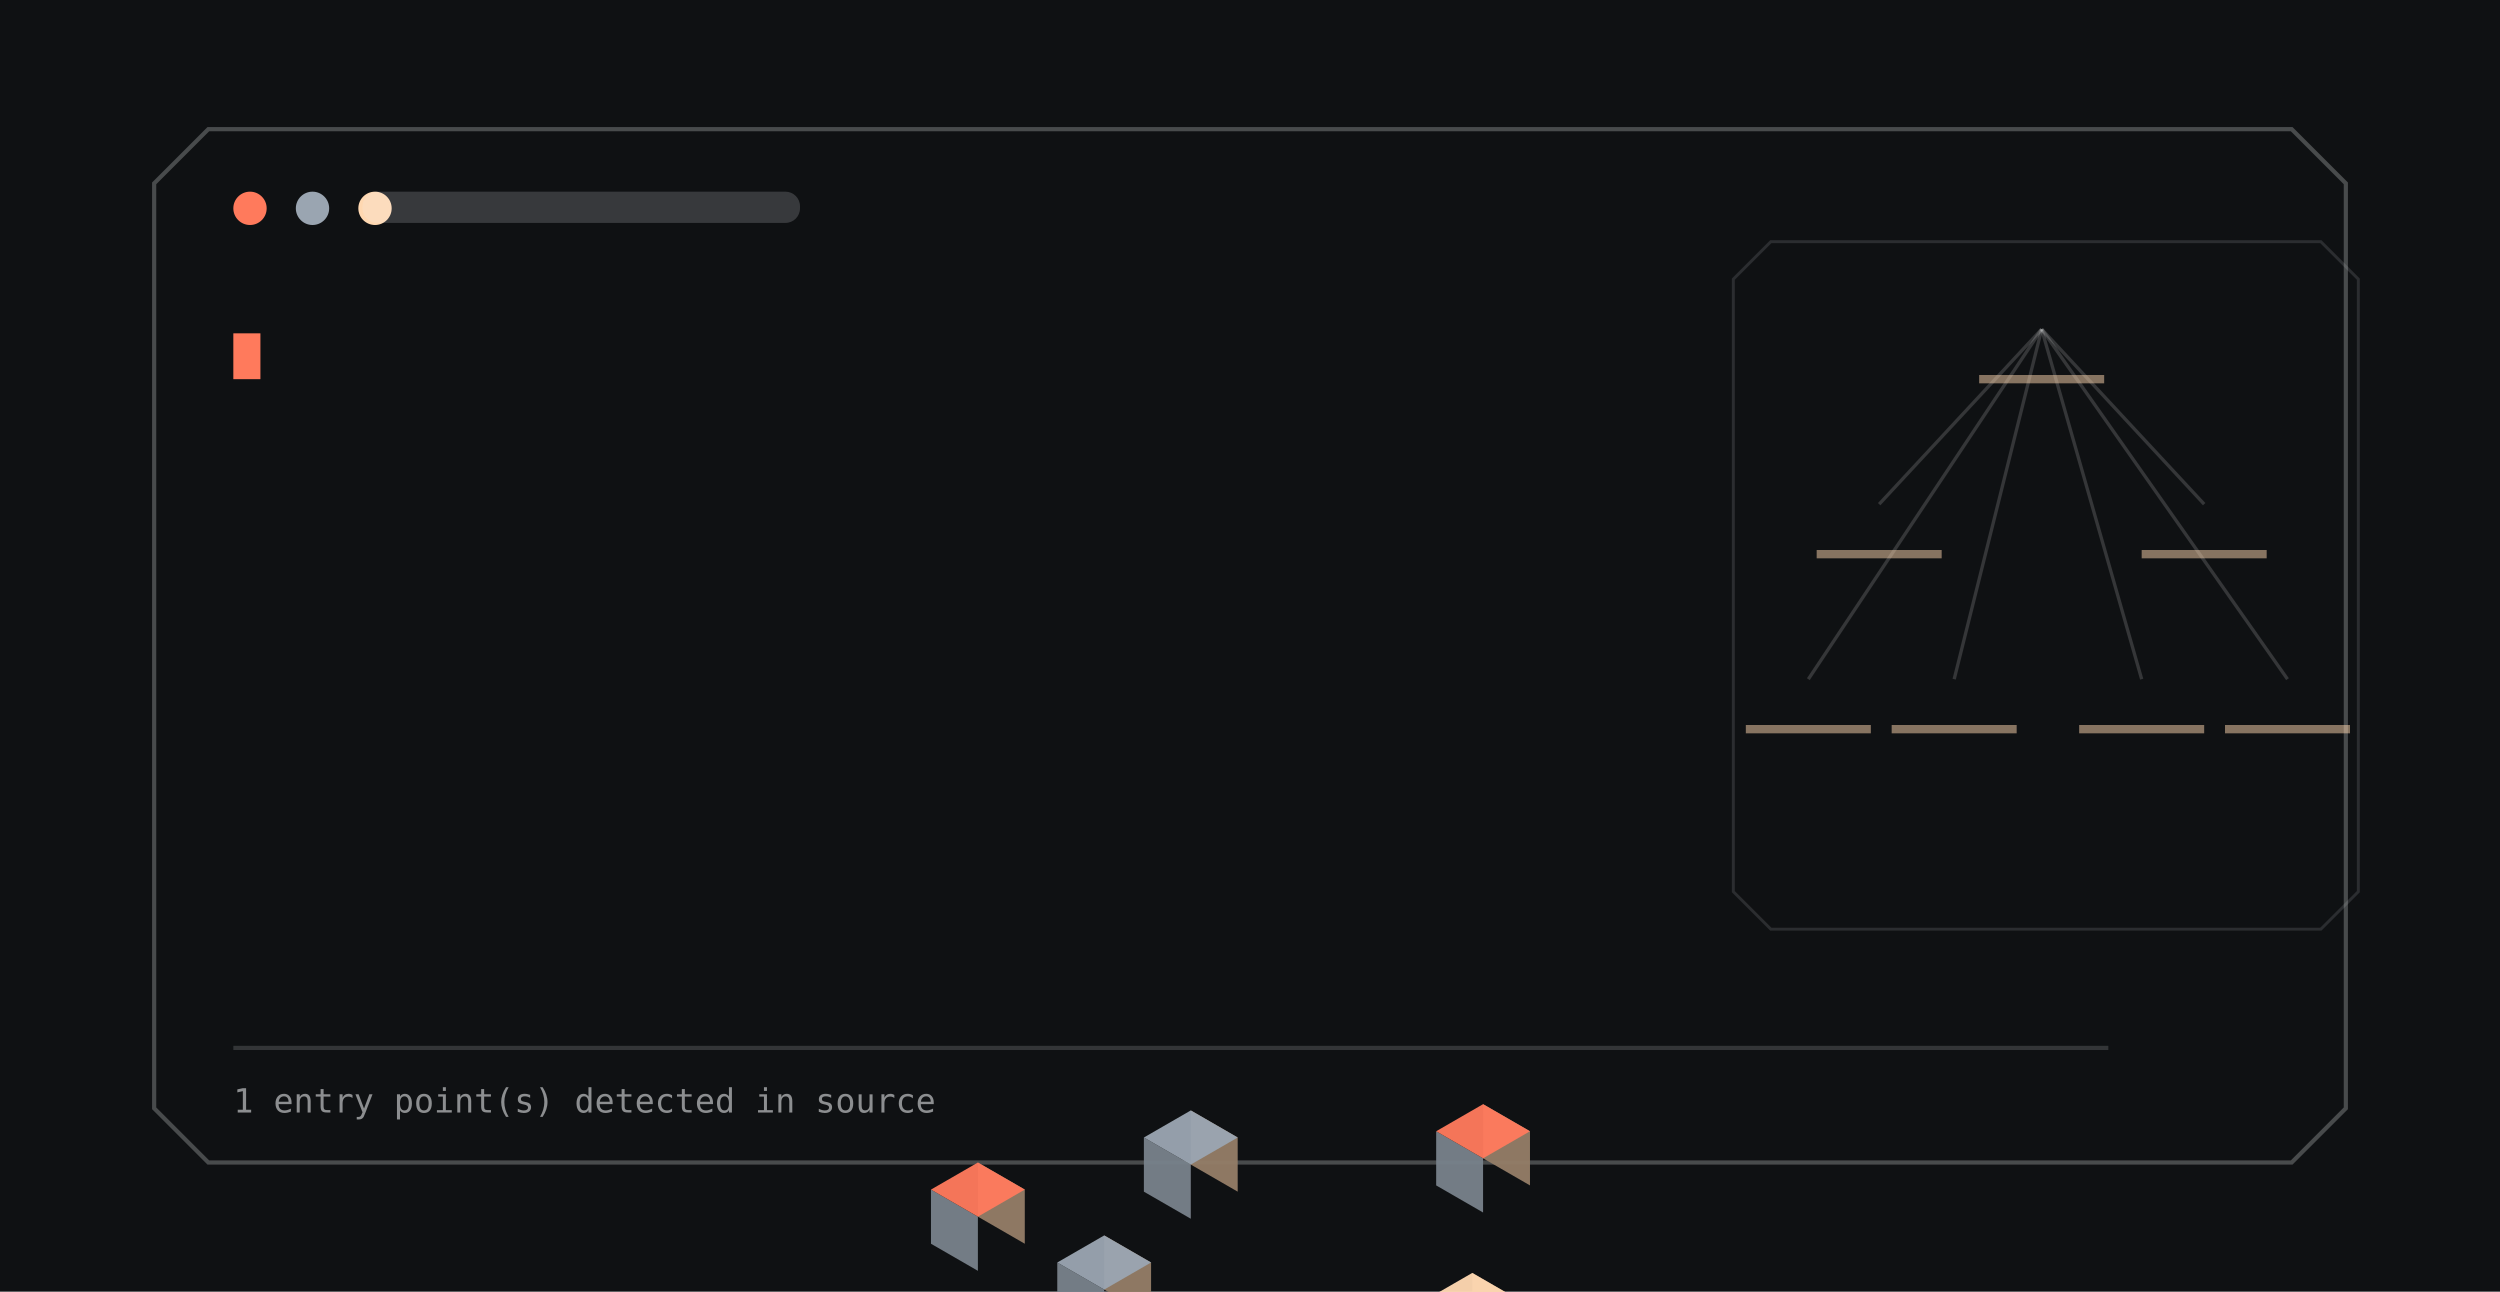
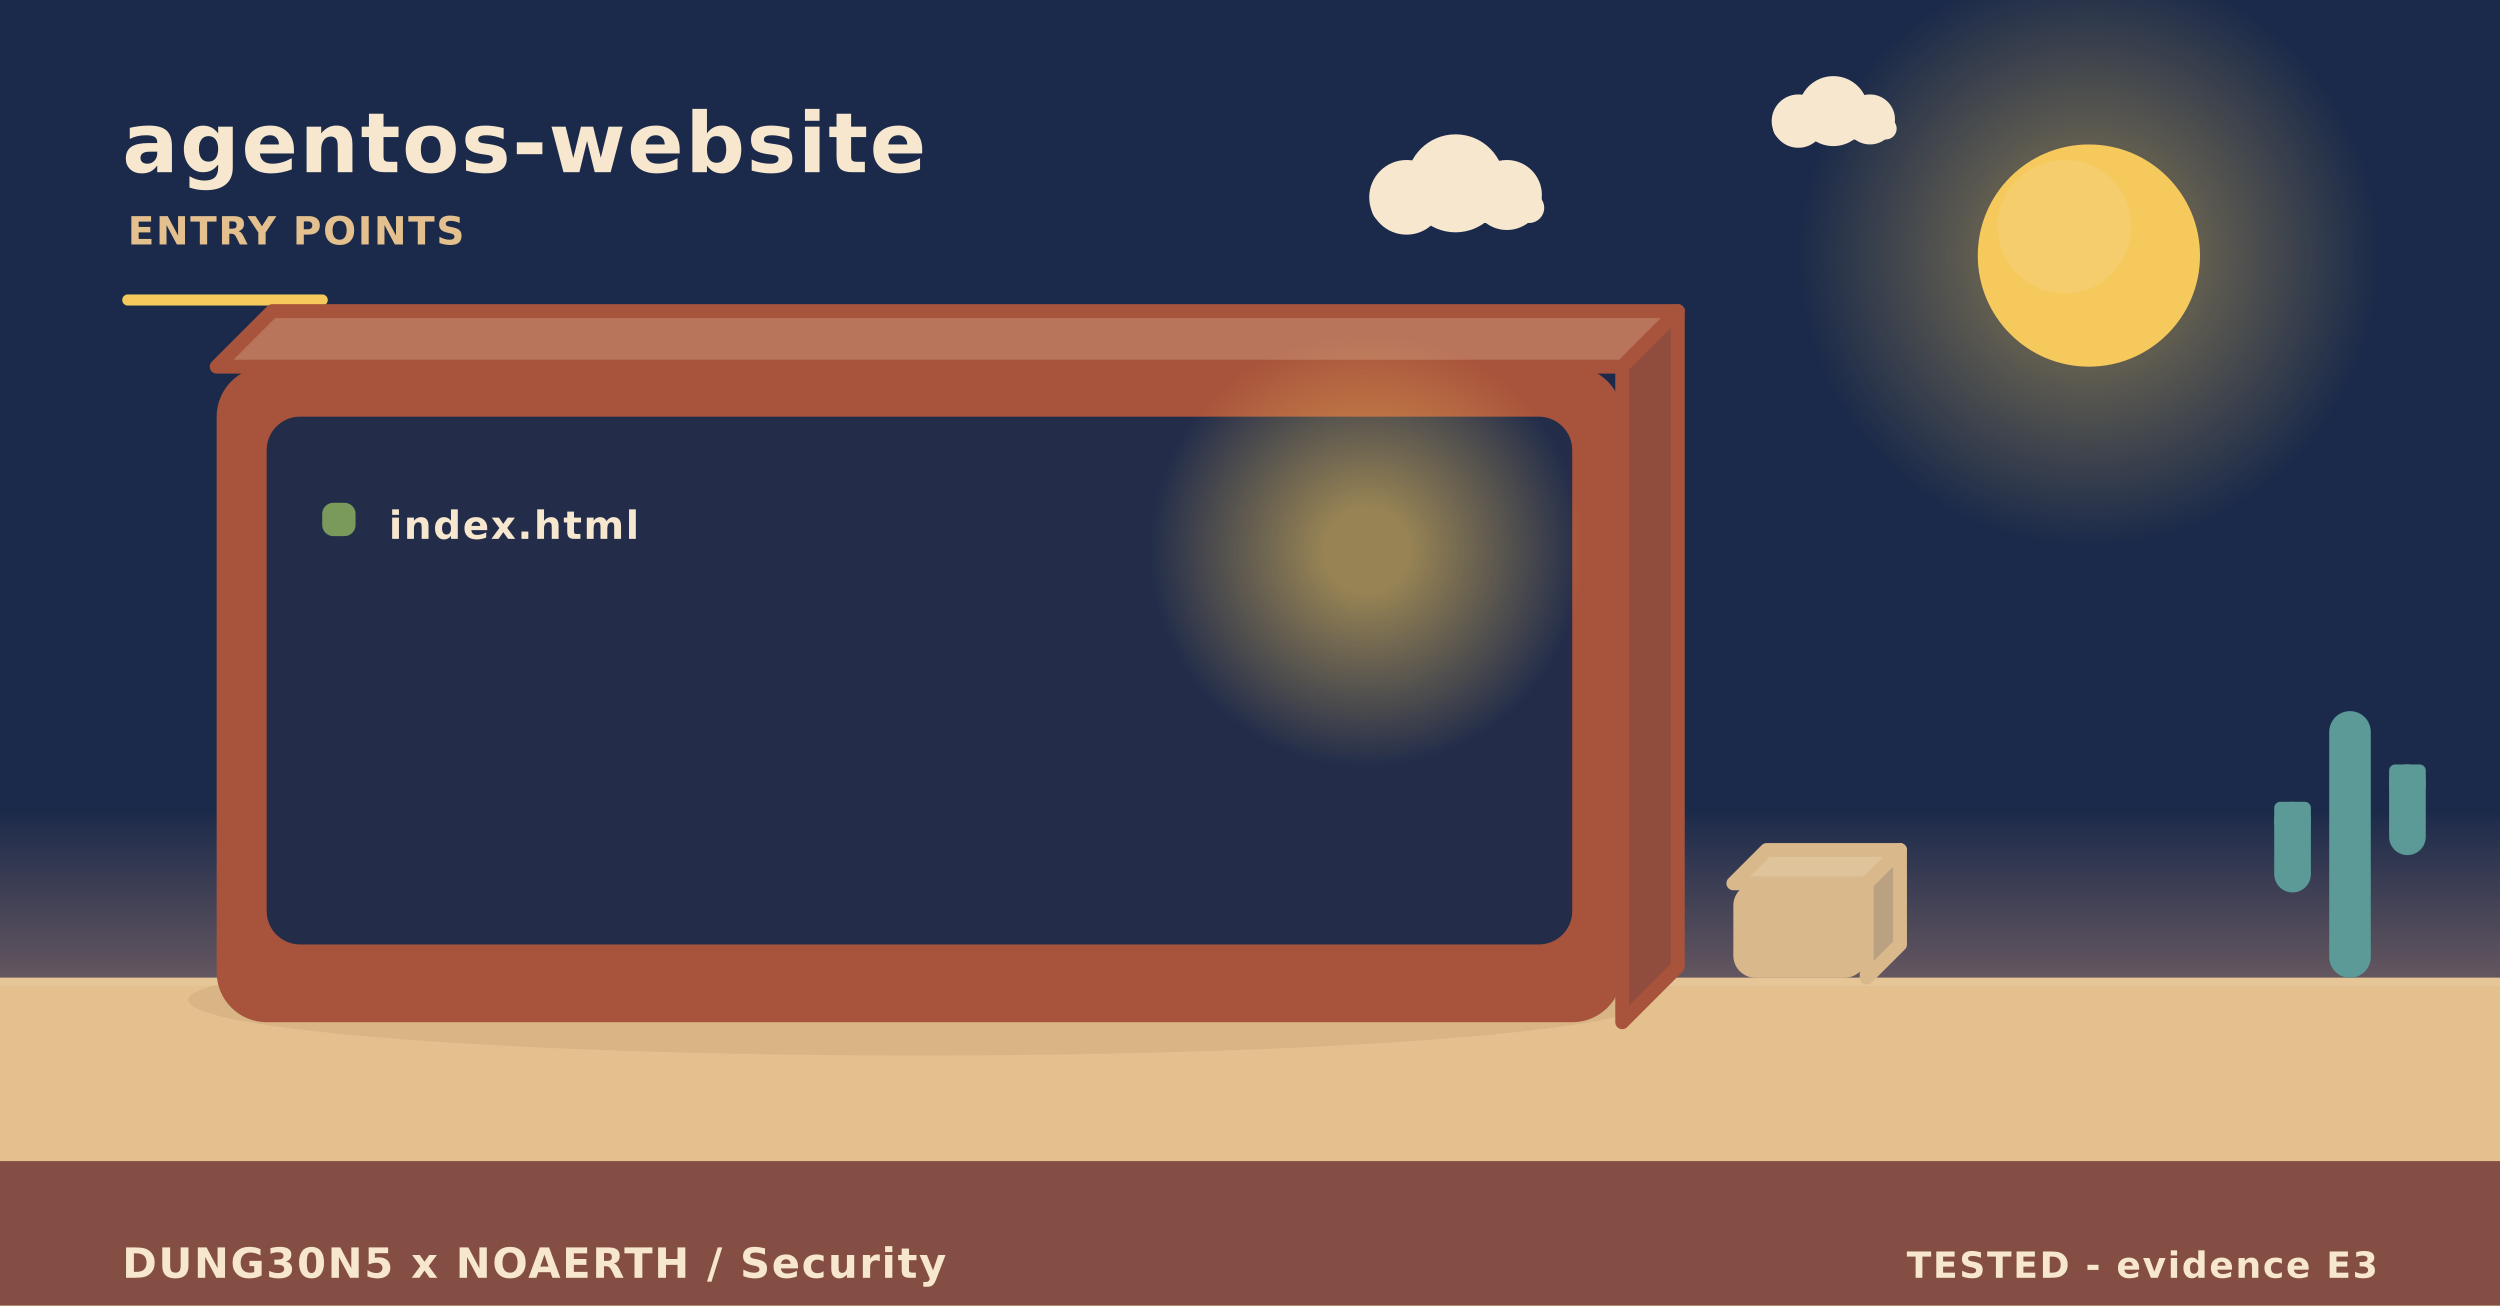
- <svg xmlns="http://www.w3.org/2000/svg" viewBox="0 0 1200 620" width="1200" height="620" role="img" aria-label="agentos-website command surface">
-   <rect width="1200" height="620" fill="#0f1113" />
-   <defs>
-     <linearGradient id="gt" x1="0" y1="0" x2="1" y2="1">
-       <stop offset="0%" stop-color="#ff7a5c" />
-       <stop offset="100%" stop-color="#9aa5b1" />
-     </linearGradient>
-   </defs>
-   <path d="M100.00,62.00 H1100.00 L1126.00,88.00 V532.00 L1100.00,558.00 H100.00 L74.00,532.00 V88.00 Z" fill="none" stroke="rgba(241,243,245,0.300)" stroke-width="2.00" opacity="0.85" />
-   <circle cx="120.00" cy="100.00" r="8.00" fill="#ff7a5c" opacity="1.00" />
-   <circle cx="150.00" cy="100.00" r="8.00" fill="#9aa5b1" opacity="1.00" />
-   <circle cx="180.00" cy="100.00" r="8.00" fill="#ffd8b1" opacity="1.00" />
-   <rect x="174.00" y="92.00" width="210.00" height="15.00" rx="7.00" fill="rgba(241,243,245,0.180)" opacity="1.00" />
-   <text x="112" y="148" font-family="ui-monospace,SFMono-Regular,Menlo,monospace" font-size="21" fill="rgba(241,243,245,0.800)" opacity="0">index.html<animate attributeName="opacity" values="0;1;1;0" dur="1.5s" begin="0.0s" repeatCount="indefinite" />
-   </text>
-   <rect x="112" y="160" width="13" height="22" fill="#ff7a5c">
-     <animate attributeName="opacity" values="1;0;1" dur="1.05s" begin="0s" repeatCount="indefinite" />
-   </rect>
-   <path d="M850.00,116.00 H1114.00 L1132.00,134.00 V428.00 L1114.00,446.00 H850.00 L832.00,428.00 V134.00 Z" fill="none" stroke="rgba(241,243,245,0.180)" stroke-width="1.40" opacity="0.70" />
-   <line x1="980.00" y1="158.00" x2="902.00" y2="242.00" stroke="rgba(241,243,245,0.300)" stroke-width="1.60" opacity="0.55" />
-   <line x1="980.00" y1="158.00" x2="1058.00" y2="242.00" stroke="rgba(241,243,245,0.300)" stroke-width="1.60" opacity="0.55" />
-   <line x1="980.00" y1="158.00" x2="868.00" y2="326.00" stroke="rgba(241,243,245,0.300)" stroke-width="1.60" opacity="0.55" />
-   <line x1="980.00" y1="158.00" x2="938.00" y2="326.00" stroke="rgba(241,243,245,0.300)" stroke-width="1.60" opacity="0.55" />
-   <line x1="980.00" y1="158.00" x2="1028.00" y2="326.00" stroke="rgba(241,243,245,0.300)" stroke-width="1.60" opacity="0.55" />
-   <line x1="980.00" y1="158.00" x2="1098.00" y2="326.00" stroke="rgba(241,243,245,0.300)" stroke-width="1.60" opacity="0.55" />
-   <polygon points="711.87,556.00 734.39,569.00 734.39,543.00 711.87,530.00" fill="#947d67" opacity="0.95" />
-   <polygon points="689.36,569.00 711.87,582.00 711.87,556.00 689.36,543.00" fill="#78818a" opacity="0.95" />
-   <polygon points="711.87,530.00 734.39,543.00 711.87,556.00 689.36,543.00" fill="#ff7a5c" opacity="0.95" />
+ <svg xmlns="http://www.w3.org/2000/svg" width="900" height="470" viewBox="0 0 900 470" role="img" aria-label="agentos-website - how it is operated">
+   <linearGradient id="skyt" x1="0" y1="0" x2="0" y2="1">
+     <stop offset="0" stop-color="#1b2a4a" />
+     <stop offset="0.62" stop-color="#1b2a4a" />
+     <stop offset="1" stop-color="#f3ad8a" />
+   </linearGradient>
+   <rect width="900" height="470" fill="url(#skyt)" />
+   <radialGradient id="sunt">
+     <stop offset="0.35" stop-color="#f5c95c" stop-opacity="0.34" />
+     <stop offset="1" stop-color="#f5c95c" stop-opacity="0" />
+   </radialGradient>
+   <circle cx="752" cy="92" r="104" fill="url(#sunt)" />
+   <circle cx="752" cy="92" r="40" fill="#f5c95c" />
+   <circle cx="743.2" cy="81.6" r="24" fill="#f5d27e" opacity="0.5" />
  <g>
-     <rect x="950.00" y="180.00" width="60.00" height="4.00" rx="0.00" fill="rgba(255,216,177,0.500)" opacity="1.00" />
-     <animate attributeName="opacity" values="0.25;1.0;0.25" dur="12.7s" begin="0.0s" repeatCount="indefinite" />
+     <circle cx="524" cy="66" r="17.64" fill="#f6e7ce" />
+     <circle cx="506.36" cy="71.04" r="13.44" fill="#f6e7ce" />
+     <circle cx="542.48" cy="70.2" r="12.6" fill="#f6e7ce" />
+     <rect x="493.76" y="69.36" width="62.16" height="10.92" rx="5.46" fill="#f6e7ce" />
+     <animateTransform attributeName="transform" type="translate" values="0 0;24 0;0 0" dur="36s" begin="0s" repeatCount="indefinite" />
  </g>
-   <polygon points="571.58,559.00 594.09,572.00 594.09,546.00 571.58,533.00" fill="#947d67" opacity="0.95" />
-   <polygon points="549.06,572.00 571.58,585.00 571.58,559.00 549.06,546.00" fill="#78818a" opacity="0.95" />
-   <polygon points="571.58,533.00 594.09,546.00 571.58,559.00 549.06,546.00" fill="#9aa5b1" opacity="0.95" />
  <g>
-     <rect x="872.00" y="264.00" width="60.00" height="4.00" rx="0.00" fill="rgba(255,216,177,0.500)" opacity="1.00" />
-     <animate attributeName="opacity" values="0.25;1.0;0.25" dur="12.7s" begin="0.4s" repeatCount="indefinite" />
+     <circle cx="660" cy="40" r="12.6" fill="#f6e7ce" />
+     <circle cx="647.4" cy="43.6" r="9.6" fill="#f6e7ce" />
+     <circle cx="673.2" cy="43" r="9" fill="#f6e7ce" />
+     <rect x="638.4" y="42.4" width="44.4" height="7.8" rx="3.9" fill="#f6e7ce" />
+     <animateTransform attributeName="transform" type="translate" values="0 0;-18 0;0 0" dur="46s" begin="3s" repeatCount="indefinite" />
  </g>
-   <polygon points="706.68,637.00 729.19,650.00 729.19,624.00 706.68,611.00" fill="#947d67" opacity="0.95" />
-   <polygon points="684.16,650.00 706.68,663.00 706.68,637.00 684.16,624.00" fill="#78818a" opacity="0.95" />
-   <polygon points="706.68,611.00 729.19,624.00 706.68,637.00 684.16,624.00" fill="#ffd8b1" opacity="0.95" />
+   <rect x="0" y="352" width="900" height="118" fill="#e3c08d" />
+   <rect x="0" y="352" width="900" height="3" fill="#e6c596" />
+   <text x="44" y="62" font-family="Verdana,DejaVu Sans,sans-serif" font-size="30" font-weight="700" letter-spacing="0.6" fill="#f6e7ce" text-anchor="start">agentos-website</text>
+   <text x="46" y="88" font-family="Verdana,DejaVu Sans,sans-serif" font-size="14" font-weight="700" letter-spacing="0.6" fill="#e3c08d" text-anchor="start">ENTRY POINTS</text>
+   <rect x="44" y="106" width="74" height="4" rx="2" fill="#f5c95c" />
+   <ellipse cx="331" cy="360" rx="263.2" ry="20" fill="rgba(138,90,68,0.11)" />
+   <path d="M78,132 L584,132 L604,112 L98,112 Z" fill="#b9745c" stroke="#a8543c" stroke-width="5" stroke-linejoin="round" />
+   <path d="M584,132 L604,112 L604,348 L584,368 Z" fill="#904d3e" stroke="#a8543c" stroke-width="5" stroke-linejoin="round" />
+   <rect x="78" y="132" width="506" height="236" rx="18" fill="#a8543c" />
+   <rect x="96" y="150" width="470" height="190" rx="12" fill="#1b2a4a" opacity="0.94" />
+   <radialGradient id="lamp14279">
+     <stop offset="0.2" stop-color="#f5c95c" stop-opacity="0.55" />
+     <stop offset="1" stop-color="#f5c95c" stop-opacity="0" />
+   </radialGradient>
+   <circle cx="492" cy="198" r="78" fill="url(#lamp14279)" />
+   <rect x="116" y="181" width="12" height="12" rx="4" fill="#7a9a5c" />
  <g>
-     <rect x="1028.00" y="264.00" width="60.00" height="4.00" rx="0.00" fill="rgba(255,216,177,0.500)" opacity="1.00" />
-     <animate attributeName="opacity" values="0.25;1.0;0.25" dur="12.7s" begin="0.8s" repeatCount="indefinite" />
+     <text x="140" y="194" font-family="Verdana,DejaVu Sans,sans-serif" font-size="14" font-weight="700" letter-spacing="0.6" fill="#f6e7ce" text-anchor="start">index.html</text>
+     <animateTransform attributeName="transform" type="translate" values="0 10;0 0" dur="0.7s" begin="0.4s" fill="freeze" />
  </g>
-   <polygon points="469.39,584.00 491.90,597.00 491.90,571.00 469.39,558.00" fill="#947d67" opacity="0.95" />
-   <polygon points="446.87,597.00 469.39,610.00 469.39,584.00 446.87,571.00" fill="#78818a" opacity="0.95" />
-   <polygon points="469.39,558.00 491.90,571.00 469.39,584.00 446.87,571.00" fill="#ff7a5c" opacity="0.95" />
-   <g>
-     <rect x="838.00" y="348.00" width="60.00" height="4.00" rx="0.00" fill="rgba(255,216,177,0.500)" opacity="1.00" />
-     <animate attributeName="opacity" values="0.25;1.0;0.25" dur="12.7s" begin="1.2s" repeatCount="indefinite" />
-   </g>
-   <polygon points="530.01,619.00 552.52,632.00 552.52,606.00 530.01,593.00" fill="#947d67" opacity="0.95" />
-   <polygon points="507.49,632.00 530.01,645.00 530.01,619.00 507.49,606.00" fill="#78818a" opacity="0.95" />
-   <polygon points="530.01,593.00 552.52,606.00 530.01,619.00 507.49,606.00" fill="#9aa5b1" opacity="0.95" />
-   <g>
-     <rect x="908.00" y="348.00" width="60.00" height="4.00" rx="0.00" fill="rgba(255,216,177,0.500)" opacity="1.00" />
-     <animate attributeName="opacity" values="0.25;1.0;0.25" dur="12.7s" begin="1.6s" repeatCount="indefinite" />
-   </g>
-   <polygon points="607.95,664.00 630.47,677.00 630.47,651.00 607.95,638.00" fill="#947d67" opacity="0.95" />
-   <polygon points="585.43,677.00 607.95,690.00 607.95,664.00 585.43,651.00" fill="#78818a" opacity="0.95" />
-   <polygon points="607.95,638.00 630.47,651.00 607.95,664.00 585.43,651.00" fill="#ffd8b1" opacity="0.95" />
-   <g>
-     <rect x="998.00" y="348.00" width="60.00" height="4.00" rx="0.00" fill="rgba(255,216,177,0.500)" opacity="1.00" />
-     <animate attributeName="opacity" values="0.25;1.0;0.25" dur="12.7s" begin="2.0s" repeatCount="indefinite" />
-   </g>
-   <polygon points="668.57,699.00 691.09,712.00 691.09,686.00 668.57,673.00" fill="#947d67" opacity="0.95" />
-   <polygon points="646.05,712.00 668.57,725.00 668.57,699.00 646.05,686.00" fill="#78818a" opacity="0.95" />
-   <polygon points="668.57,673.00 691.09,686.00 668.57,699.00 646.05,686.00" fill="#ff7a5c" opacity="0.95" />
-   <g>
-     <rect x="1068.00" y="348.00" width="60.00" height="4.00" rx="0.00" fill="rgba(255,216,177,0.500)" opacity="1.00" />
-     <animate attributeName="opacity" values="0.25;1.0;0.25" dur="12.7s" begin="2.4s" repeatCount="indefinite" />
-   </g>
-   <rect x="112.00" y="502.00" width="900.00" height="2.00" rx="0.00" fill="rgba(241,243,245,0.160)" opacity="1.00" />
-   <text x="112" y="534" font-family="ui-monospace,Menlo,monospace" font-size="16" fill="rgba(241,243,245,0.550)">1 entry point(s) detected in source</text>
+   <path d="M624,318 L672,318 L684,306 L636,306 Z" fill="#dfc39b" stroke="#d9b98c" stroke-width="5" stroke-linejoin="round" />
+   <path d="M672,318 L684,306 L684,340 L672,352 Z" fill="#b9a181" stroke="#d9b98c" stroke-width="5" stroke-linejoin="round" />
+   <rect x="624" y="318" width="48" height="34" rx="8" fill="#d9b98c" />
+   <rect x="838.52" y="256" width="14.96" height="96" rx="7.48" fill="#5b9a97" />
+   <rect x="818.72" y="288.64" width="13.2" height="32.64" rx="6.6" fill="#5b9a97" />
+   <rect x="818.72" y="288.64" width="13.2" height="9.6" rx="2.2" fill="#5b9a97" />
+   <rect x="860.08" y="275.2" width="13.2" height="32.64" rx="6.6" fill="#5b9a97" />
+   <rect x="860.08" y="275.2" width="13.2" height="9.6" rx="2.2" fill="#5b9a97" />
+   <rect x="0" y="418" width="900" height="52" rx="0" fill="#7e4740" opacity="0.94" />
+   <text x="44" y="460" font-family="Verdana,DejaVu Sans,sans-serif" font-size="15" font-weight="700" letter-spacing="0.6" fill="#f6e7ce" text-anchor="start">DUNG30N5 x NOAERTH  /  Security</text>
+   <text x="856" y="460" font-family="Verdana,DejaVu Sans,sans-serif" font-size="13" font-weight="700" letter-spacing="0.6" fill="#f6e7ce" text-anchor="end">TESTED  -  evidence E3</text>
</svg>
